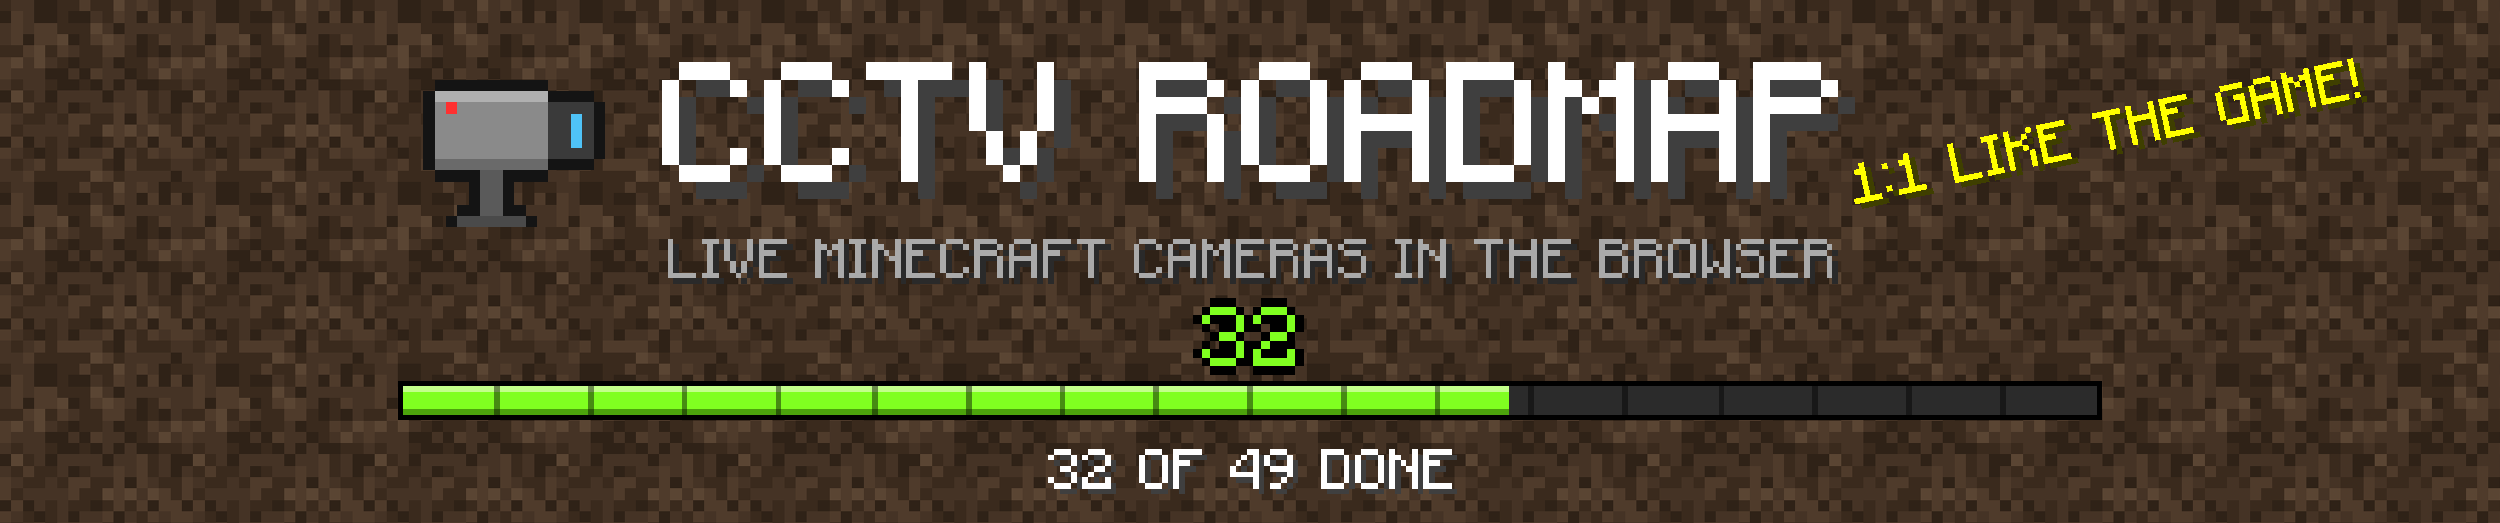
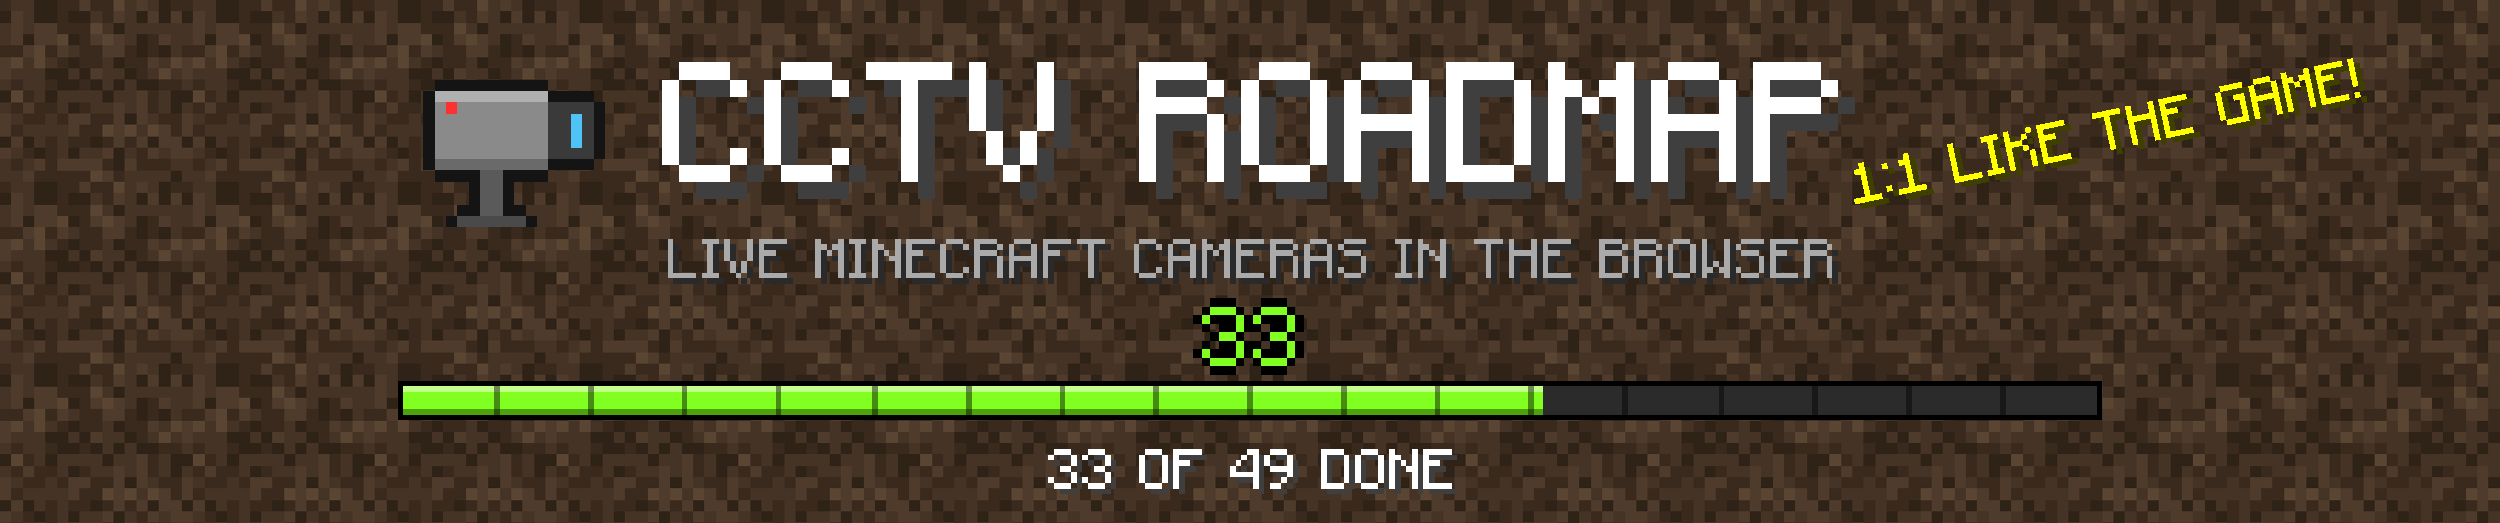
<svg xmlns="http://www.w3.org/2000/svg" width="880" height="184" viewBox="0 0 880 184" shape-rendering="crispEdges" role="img">
  <defs>
    <pattern id="dirt" width="64" height="64" patternUnits="userSpaceOnUse">
      <path fill="#3a2a1d" d="M0 0h4v4h-4zM20 0h8v4h-8zM32 0h8v4h-8zM60 0h4v4h-4zM20 4h4v4h-4zM36 4h4v4h-4zM20 8h12v4h-12zM28 12h4v4h-4zM52 12h4v4h-4zM0 16h8v4h-8zM16 16h4v4h-4zM28 16h8v4h-8zM44 16h4v4h-4zM52 16h4v4h-4zM20 20h4v4h-4zM28 20h8v4h-8zM44 20h8v4h-8zM48 24h4v4h-4zM4 28h4v4h-4zM16 28h4v4h-4zM28 28h4v4h-4zM56 28h8v4h-8zM8 32h4v4h-4zM52 32h4v4h-4zM4 36h4v4h-4zM12 36h8v4h-8zM28 36h4v4h-4zM52 36h4v4h-4zM8 40h8v4h-8zM20 40h4v4h-4zM32 40h8v4h-8zM56 40h8v4h-8zM4 44h4v4h-4zM28 44h8v4h-8zM60 44h4v4h-4zM16 48h4v4h-4zM24 48h8v4h-8zM36 48h4v4h-4zM44 48h4v4h-4zM8 52h4v4h-4zM16 52h4v4h-4zM48 52h4v4h-4zM4 56h4v4h-4zM16 56h4v4h-4zM36 56h4v4h-4zM48 56h12v4h-12zM12 60h20v4h-20zM40 60h4v4h-4z" />
      <path fill="#453325" d="M4 0h8v4h-8zM44 0h4v4h-4zM52 0h4v4h-4zM8 4h4v4h-4zM32 4h4v4h-4zM44 4h4v4h-4zM0 8h4v4h-4zM8 8h4v4h-4zM36 8h4v4h-4zM44 8h20v4h-20zM0 12h4v4h-4zM44 12h4v4h-4zM60 12h4v4h-4zM24 16h4v4h-4zM60 16h4v4h-4zM8 20h4v4h-4zM16 20h4v4h-4zM36 20h4v4h-4zM56 20h4v4h-4zM4 24h12v4h-12zM24 24h4v4h-4zM36 24h8v4h-8zM52 24h4v4h-4zM60 24h4v4h-4zM0 28h4v4h-4zM8 28h8v4h-8zM36 28h4v4h-4zM44 28h4v4h-4zM12 32h4v4h-4zM20 32h16v4h-16zM40 32h8v4h-8zM56 32h4v4h-4zM0 36h4v4h-4zM20 36h4v4h-4zM32 36h8v4h-8zM44 36h4v4h-4zM56 36h4v4h-4zM4 40h4v4h-4zM16 40h4v4h-4zM52 40h4v4h-4zM8 44h16v4h-16zM48 44h4v4h-4zM12 48h4v4h-4zM20 48h4v4h-4zM4 52h4v4h-4zM20 52h4v4h-4zM28 52h8v4h-8zM44 52h4v4h-4zM56 52h4v4h-4zM0 56h4v4h-4zM8 56h4v4h-4zM60 56h4v4h-4zM0 60h8v4h-8zM44 60h16v4h-16z" />
      <path fill="#2f2217" d="M12 0h8v4h-8zM56 0h4v4h-4zM0 4h4v4h-4zM12 4h8v4h-8zM24 4h8v4h-8zM48 4h4v4h-4zM56 4h4v4h-4zM40 8h4v4h-4zM8 12h4v4h-4zM24 12h4v4h-4zM48 12h4v4h-4zM48 16h4v4h-4zM56 16h4v4h-4zM24 20h4v4h-4zM40 20h4v4h-4zM16 24h8v4h-8zM28 24h4v4h-4zM44 24h4v4h-4zM20 28h8v4h-8zM32 28h4v4h-4zM40 28h4v4h-4zM48 28h8v4h-8zM0 32h4v4h-4zM16 32h4v4h-4zM36 32h4v4h-4zM60 32h4v4h-4zM24 36h4v4h-4zM60 36h4v4h-4zM44 40h4v4h-4zM0 48h4v4h-4zM8 48h4v4h-4zM32 48h4v4h-4zM52 48h4v4h-4zM12 52h4v4h-4zM24 52h4v4h-4zM40 52h4v4h-4zM40 56h4v4h-4zM60 60h4v4h-4z" />
      <path fill="#4f3b2b" d="M28 0h4v4h-4zM48 0h4v4h-4zM4 4h4v4h-4zM40 4h4v4h-4zM52 4h4v4h-4zM60 4h4v4h-4zM4 8h4v4h-4zM12 8h8v4h-8zM4 12h4v4h-4zM12 12h8v4h-8zM32 12h4v4h-4zM40 12h4v4h-4zM56 12h4v4h-4zM8 16h4v4h-4zM20 16h4v4h-4zM36 16h8v4h-8zM0 20h4v4h-4zM52 20h4v4h-4zM0 24h4v4h-4zM32 24h4v4h-4zM48 32h4v4h-4zM8 36h4v4h-4zM40 36h4v4h-4zM48 36h4v4h-4zM0 40h4v4h-4zM24 40h8v4h-8zM40 40h4v4h-4zM48 40h4v4h-4zM0 44h4v4h-4zM24 44h4v4h-4zM40 44h4v4h-4zM56 44h4v4h-4zM4 48h4v4h-4zM40 48h4v4h-4zM48 48h4v4h-4zM56 48h8v4h-8zM0 52h4v4h-4zM36 52h4v4h-4zM52 52h4v4h-4zM60 52h4v4h-4zM12 56h4v4h-4zM20 56h16v4h-16zM44 56h4v4h-4zM8 60h4v4h-4zM36 60h4v4h-4z" />
      <path fill="#5a4533" d="M40 0h4v4h-4zM32 8h4v4h-4zM20 12h4v4h-4zM36 12h4v4h-4zM12 16h4v4h-4zM4 20h4v4h-4zM12 20h4v4h-4zM60 20h4v4h-4zM56 24h4v4h-4zM4 32h4v4h-4zM36 44h4v4h-4zM44 44h4v4h-4zM52 44h4v4h-4zM32 60h4v4h-4z" />
    </pattern>
  </defs>
  <rect x="0" y="0" width="880" height="184" fill="url(#dirt)" />
  <path fill="#3f3f3f" d="M245 28h18v6h-18zM239 34h6v6h-6zM263 34h6v6h-6zM239 40h6v6h-6zM239 46h6v6h-6zM239 52h6v6h-6zM239 58h6v6h-6zM263 58h6v6h-6zM245 64h18v6h-18zM281 28h18v6h-18zM275 34h6v6h-6zM299 34h6v6h-6zM275 40h6v6h-6zM275 46h6v6h-6zM275 52h6v6h-6zM275 58h6v6h-6zM299 58h6v6h-6zM281 64h18v6h-18zM311 28h30v6h-30zM323 34h6v6h-6zM323 40h6v6h-6zM323 46h6v6h-6zM323 52h6v6h-6zM323 58h6v6h-6zM323 64h6v6h-6zM347 28h6v6h-6zM371 28h6v6h-6zM347 34h6v6h-6zM371 34h6v6h-6zM347 40h6v6h-6zM371 40h6v6h-6zM347 46h6v6h-6zM371 46h6v6h-6zM353 52h6v6h-6zM365 52h6v6h-6zM353 58h6v6h-6zM365 58h6v6h-6zM359 64h6v6h-6zM407 28h24v6h-24zM407 34h6v6h-6zM431 34h6v6h-6zM407 40h24v6h-24zM407 46h6v6h-6zM431 46h6v6h-6zM407 52h6v6h-6zM431 52h6v6h-6zM407 58h6v6h-6zM431 58h6v6h-6zM407 64h6v6h-6zM431 64h6v6h-6zM449 28h18v6h-18zM443 34h6v6h-6zM467 34h6v6h-6zM443 40h6v6h-6zM467 40h6v6h-6zM443 46h6v6h-6zM467 46h6v6h-6zM443 52h6v6h-6zM467 52h6v6h-6zM443 58h6v6h-6zM467 58h6v6h-6zM449 64h18v6h-18zM485 28h18v6h-18zM479 34h6v6h-6zM503 34h6v6h-6zM479 40h6v6h-6zM503 40h6v6h-6zM479 46h30v6h-30zM479 52h6v6h-6zM503 52h6v6h-6zM479 58h6v6h-6zM503 58h6v6h-6zM479 64h6v6h-6zM503 64h6v6h-6zM515 28h24v6h-24zM515 34h6v6h-6zM539 34h6v6h-6zM515 40h6v6h-6zM539 40h6v6h-6zM515 46h6v6h-6zM539 46h6v6h-6zM515 52h6v6h-6zM539 52h6v6h-6zM515 58h6v6h-6zM539 58h6v6h-6zM515 64h24v6h-24zM551 28h6v6h-6zM575 28h6v6h-6zM551 34h12v6h-12zM569 34h12v6h-12zM551 40h6v6h-6zM563 40h6v6h-6zM575 40h6v6h-6zM551 46h6v6h-6zM575 46h6v6h-6zM551 52h6v6h-6zM575 52h6v6h-6zM551 58h6v6h-6zM575 58h6v6h-6zM551 64h6v6h-6zM575 64h6v6h-6zM593 28h18v6h-18zM587 34h6v6h-6zM611 34h6v6h-6zM587 40h6v6h-6zM611 40h6v6h-6zM587 46h30v6h-30zM587 52h6v6h-6zM611 52h6v6h-6zM587 58h6v6h-6zM611 58h6v6h-6zM587 64h6v6h-6zM611 64h6v6h-6zM623 28h24v6h-24zM623 34h6v6h-6zM647 34h6v6h-6zM623 40h24v6h-24zM623 46h6v6h-6zM623 52h6v6h-6zM623 58h6v6h-6zM623 64h6v6h-6z" />
  <path fill="#ffffff" d="M239 22h18v6h-18zM233 28h6v6h-6zM257 28h6v6h-6zM233 34h6v6h-6zM233 40h6v6h-6zM233 46h6v6h-6zM233 52h6v6h-6zM257 52h6v6h-6zM239 58h18v6h-18zM275 22h18v6h-18zM269 28h6v6h-6zM293 28h6v6h-6zM269 34h6v6h-6zM269 40h6v6h-6zM269 46h6v6h-6zM269 52h6v6h-6zM293 52h6v6h-6zM275 58h18v6h-18zM305 22h30v6h-30zM317 28h6v6h-6zM317 34h6v6h-6zM317 40h6v6h-6zM317 46h6v6h-6zM317 52h6v6h-6zM317 58h6v6h-6zM341 22h6v6h-6zM365 22h6v6h-6zM341 28h6v6h-6zM365 28h6v6h-6zM341 34h6v6h-6zM365 34h6v6h-6zM341 40h6v6h-6zM365 40h6v6h-6zM347 46h6v6h-6zM359 46h6v6h-6zM347 52h6v6h-6zM359 52h6v6h-6zM353 58h6v6h-6zM401 22h24v6h-24zM401 28h6v6h-6zM425 28h6v6h-6zM401 34h24v6h-24zM401 40h6v6h-6zM425 40h6v6h-6zM401 46h6v6h-6zM425 46h6v6h-6zM401 52h6v6h-6zM425 52h6v6h-6zM401 58h6v6h-6zM425 58h6v6h-6zM443 22h18v6h-18zM437 28h6v6h-6zM461 28h6v6h-6zM437 34h6v6h-6zM461 34h6v6h-6zM437 40h6v6h-6zM461 40h6v6h-6zM437 46h6v6h-6zM461 46h6v6h-6zM437 52h6v6h-6zM461 52h6v6h-6zM443 58h18v6h-18zM479 22h18v6h-18zM473 28h6v6h-6zM497 28h6v6h-6zM473 34h6v6h-6zM497 34h6v6h-6zM473 40h30v6h-30zM473 46h6v6h-6zM497 46h6v6h-6zM473 52h6v6h-6zM497 52h6v6h-6zM473 58h6v6h-6zM497 58h6v6h-6zM509 22h24v6h-24zM509 28h6v6h-6zM533 28h6v6h-6zM509 34h6v6h-6zM533 34h6v6h-6zM509 40h6v6h-6zM533 40h6v6h-6zM509 46h6v6h-6zM533 46h6v6h-6zM509 52h6v6h-6zM533 52h6v6h-6zM509 58h24v6h-24zM545 22h6v6h-6zM569 22h6v6h-6zM545 28h12v6h-12zM563 28h12v6h-12zM545 34h6v6h-6zM557 34h6v6h-6zM569 34h6v6h-6zM545 40h6v6h-6zM569 40h6v6h-6zM545 46h6v6h-6zM569 46h6v6h-6zM545 52h6v6h-6zM569 52h6v6h-6zM545 58h6v6h-6zM569 58h6v6h-6zM587 22h18v6h-18zM581 28h6v6h-6zM605 28h6v6h-6zM581 34h6v6h-6zM605 34h6v6h-6zM581 40h30v6h-30zM581 46h6v6h-6zM605 46h6v6h-6zM581 52h6v6h-6zM605 52h6v6h-6zM581 58h6v6h-6zM605 58h6v6h-6zM617 22h24v6h-24zM617 28h6v6h-6zM641 28h6v6h-6zM617 34h24v6h-24zM617 40h6v6h-6zM617 46h6v6h-6zM617 52h6v6h-6zM617 58h6v6h-6z" />
  <path fill="#141414" d="M153 28h40v4h-40zM149 32h4v4h-4zM193 32h16v4h-16zM149 36h4v4h-4zM209 36h4v4h-4zM149 40h4v4h-4zM209 40h4v4h-4zM149 44h4v4h-4zM209 44h4v4h-4zM149 48h4v4h-4zM209 48h4v4h-4zM149 52h4v4h-4zM209 52h4v4h-4zM149 56h4v4h-4zM193 56h16v4h-16zM153 60h16v4h-16zM177 60h16v4h-16zM165 64h4v4h-4zM177 64h4v4h-4zM165 68h4v4h-4zM177 68h4v4h-4zM161 72h8v4h-8zM177 72h8v4h-8zM157 76h4v4h-4zM185 76h4v4h-4z" />
  <path fill="#b0b0b0" d="M153 32h40v4h-40z" />
  <path fill="#8a8a8a" d="M153 36h4v4h-4zM161 36h32v4h-32zM153 40h40v4h-40zM153 44h40v4h-40zM153 48h40v4h-40zM153 52h40v4h-40z" />
  <path fill="#ff3030" d="M157 36h4v4h-4z" />
  <path fill="#3a3a3a" d="M193 36h16v4h-16zM193 40h8v4h-8zM205 40h4v4h-4zM193 44h8v4h-8zM205 44h4v4h-4zM193 48h8v4h-8zM205 48h4v4h-4zM193 52h16v4h-16z" />
  <path fill="#4fc3f7" d="M201 40h4v4h-4zM201 44h4v4h-4zM201 48h4v4h-4z" />
  <path fill="#6a6a6a" d="M153 56h40v4h-40z" />
  <path fill="#5a5a5a" d="M169 60h8v4h-8zM169 64h8v4h-8zM169 68h8v4h-8zM169 72h8v4h-8z" />
  <path fill="#4a4a4a" d="M161 76h24v4h-24z" />
  <g transform="translate(653 72) rotate(-12)">
    <path fill="#3f3f00" d="M6 -12h2v2h-2zM4 -10h4v2h-4zM6 -8h2v2h-2zM6 -6h2v2h-2zM6 -4h2v2h-2zM6 -2h2v2h-2zM2 0h10v2h-10zM14 -10h2v2h-2zM14 -2h2v2h-2zM22 -12h2v2h-2zM20 -10h4v2h-4zM22 -8h2v2h-2zM22 -6h2v2h-2zM22 -4h2v2h-2zM22 -2h2v2h-2zM18 0h10v2h-10zM38 -12h2v2h-2zM38 -10h2v2h-2zM38 -8h2v2h-2zM38 -6h2v2h-2zM38 -4h2v2h-2zM38 -2h2v2h-2zM38 0h10v2h-10zM50 -12h6v2h-6zM52 -10h2v2h-2zM52 -8h2v2h-2zM52 -6h2v2h-2zM52 -4h2v2h-2zM52 -2h2v2h-2zM50 0h6v2h-6zM58 -12h2v2h-2zM66 -12h2v2h-2zM58 -10h2v2h-2zM64 -10h2v2h-2zM58 -8h6v2h-6zM58 -6h2v2h-2zM64 -6h2v2h-2zM58 -4h2v2h-2zM66 -4h2v2h-2zM58 -2h2v2h-2zM66 -2h2v2h-2zM58 0h2v2h-2zM66 0h2v2h-2zM70 -12h10v2h-10zM70 -10h2v2h-2zM70 -8h6v2h-6zM70 -6h2v2h-2zM70 -4h2v2h-2zM70 -2h2v2h-2zM70 0h10v2h-10zM90 -12h10v2h-10zM94 -10h2v2h-2zM94 -8h2v2h-2zM94 -6h2v2h-2zM94 -4h2v2h-2zM94 -2h2v2h-2zM94 0h2v2h-2zM102 -12h2v2h-2zM110 -12h2v2h-2zM102 -10h2v2h-2zM110 -10h2v2h-2zM102 -8h10v2h-10zM102 -6h2v2h-2zM110 -6h2v2h-2zM102 -4h2v2h-2zM110 -4h2v2h-2zM102 -2h2v2h-2zM110 -2h2v2h-2zM102 0h2v2h-2zM110 0h2v2h-2zM114 -12h10v2h-10zM114 -10h2v2h-2zM114 -8h6v2h-6zM114 -6h2v2h-2zM114 -4h2v2h-2zM114 -2h2v2h-2zM114 0h10v2h-10zM136 -12h8v2h-8zM134 -10h2v2h-2zM134 -8h2v2h-2zM140 -8h4v2h-4zM134 -6h2v2h-2zM142 -6h2v2h-2zM134 -4h2v2h-2zM142 -4h2v2h-2zM134 -2h2v2h-2zM142 -2h2v2h-2zM136 0h8v2h-8zM148 -12h6v2h-6zM146 -10h2v2h-2zM154 -10h2v2h-2zM146 -8h2v2h-2zM154 -8h2v2h-2zM146 -6h10v2h-10zM146 -4h2v2h-2zM154 -4h2v2h-2zM146 -2h2v2h-2zM154 -2h2v2h-2zM146 0h2v2h-2zM154 0h2v2h-2zM158 -12h2v2h-2zM166 -12h2v2h-2zM158 -10h4v2h-4zM164 -10h4v2h-4zM158 -8h2v2h-2zM162 -8h2v2h-2zM166 -8h2v2h-2zM158 -6h2v2h-2zM166 -6h2v2h-2zM158 -4h2v2h-2zM166 -4h2v2h-2zM158 -2h2v2h-2zM166 -2h2v2h-2zM158 0h2v2h-2zM166 0h2v2h-2zM170 -12h10v2h-10zM170 -10h2v2h-2zM170 -8h6v2h-6zM170 -6h2v2h-2zM170 -4h2v2h-2zM170 -2h2v2h-2zM170 0h10v2h-10zM182 -12h2v2h-2zM182 -10h2v2h-2zM182 -8h2v2h-2zM182 -6h2v2h-2zM182 -4h2v2h-2zM182 0h2v2h-2z" />
    <path fill="#ffff00" d="M4 -14h2v2h-2zM2 -12h4v2h-4zM4 -10h2v2h-2zM4 -8h2v2h-2zM4 -6h2v2h-2zM4 -4h2v2h-2zM0 -2h10v2h-10zM12 -12h2v2h-2zM12 -4h2v2h-2zM20 -14h2v2h-2zM18 -12h4v2h-4zM20 -10h2v2h-2zM20 -8h2v2h-2zM20 -6h2v2h-2zM20 -4h2v2h-2zM16 -2h10v2h-10zM36 -14h2v2h-2zM36 -12h2v2h-2zM36 -10h2v2h-2zM36 -8h2v2h-2zM36 -6h2v2h-2zM36 -4h2v2h-2zM36 -2h10v2h-10zM48 -14h6v2h-6zM50 -12h2v2h-2zM50 -10h2v2h-2zM50 -8h2v2h-2zM50 -6h2v2h-2zM50 -4h2v2h-2zM48 -2h6v2h-6zM56 -14h2v2h-2zM64 -14h2v2h-2zM56 -12h2v2h-2zM62 -12h2v2h-2zM56 -10h6v2h-6zM56 -8h2v2h-2zM62 -8h2v2h-2zM56 -6h2v2h-2zM64 -6h2v2h-2zM56 -4h2v2h-2zM64 -4h2v2h-2zM56 -2h2v2h-2zM64 -2h2v2h-2zM68 -14h10v2h-10zM68 -12h2v2h-2zM68 -10h6v2h-6zM68 -8h2v2h-2zM68 -6h2v2h-2zM68 -4h2v2h-2zM68 -2h10v2h-10zM88 -14h10v2h-10zM92 -12h2v2h-2zM92 -10h2v2h-2zM92 -8h2v2h-2zM92 -6h2v2h-2zM92 -4h2v2h-2zM92 -2h2v2h-2zM100 -14h2v2h-2zM108 -14h2v2h-2zM100 -12h2v2h-2zM108 -12h2v2h-2zM100 -10h10v2h-10zM100 -8h2v2h-2zM108 -8h2v2h-2zM100 -6h2v2h-2zM108 -6h2v2h-2zM100 -4h2v2h-2zM108 -4h2v2h-2zM100 -2h2v2h-2zM108 -2h2v2h-2zM112 -14h10v2h-10zM112 -12h2v2h-2zM112 -10h6v2h-6zM112 -8h2v2h-2zM112 -6h2v2h-2zM112 -4h2v2h-2zM112 -2h10v2h-10zM134 -14h8v2h-8zM132 -12h2v2h-2zM132 -10h2v2h-2zM138 -10h4v2h-4zM132 -8h2v2h-2zM140 -8h2v2h-2zM132 -6h2v2h-2zM140 -6h2v2h-2zM132 -4h2v2h-2zM140 -4h2v2h-2zM134 -2h8v2h-8zM146 -14h6v2h-6zM144 -12h2v2h-2zM152 -12h2v2h-2zM144 -10h2v2h-2zM152 -10h2v2h-2zM144 -8h10v2h-10zM144 -6h2v2h-2zM152 -6h2v2h-2zM144 -4h2v2h-2zM152 -4h2v2h-2zM144 -2h2v2h-2zM152 -2h2v2h-2zM156 -14h2v2h-2zM164 -14h2v2h-2zM156 -12h4v2h-4zM162 -12h4v2h-4zM156 -10h2v2h-2zM160 -10h2v2h-2zM164 -10h2v2h-2zM156 -8h2v2h-2zM164 -8h2v2h-2zM156 -6h2v2h-2zM164 -6h2v2h-2zM156 -4h2v2h-2zM164 -4h2v2h-2zM156 -2h2v2h-2zM164 -2h2v2h-2zM168 -14h10v2h-10zM168 -12h2v2h-2zM168 -10h6v2h-6zM168 -8h2v2h-2zM168 -6h2v2h-2zM168 -4h2v2h-2zM168 -2h10v2h-10zM180 -14h2v2h-2zM180 -12h2v2h-2zM180 -10h2v2h-2zM180 -8h2v2h-2zM180 -6h2v2h-2zM180 -2h2v2h-2z" />
  </g>
  <path fill="#2a2a2a" d="M237 86h2v2h-2zM237 88h2v2h-2zM237 90h2v2h-2zM237 92h2v2h-2zM237 94h2v2h-2zM237 96h2v2h-2zM237 98h10v2h-10zM249 86h6v2h-6zM251 88h2v2h-2zM251 90h2v2h-2zM251 92h2v2h-2zM251 94h2v2h-2zM251 96h2v2h-2zM249 98h6v2h-6zM257 86h2v2h-2zM265 86h2v2h-2zM257 88h2v2h-2zM265 88h2v2h-2zM257 90h2v2h-2zM265 90h2v2h-2zM257 92h2v2h-2zM265 92h2v2h-2zM259 94h2v2h-2zM263 94h2v2h-2zM259 96h2v2h-2zM263 96h2v2h-2zM261 98h2v2h-2zM269 86h10v2h-10zM269 88h2v2h-2zM269 90h6v2h-6zM269 92h2v2h-2zM269 94h2v2h-2zM269 96h2v2h-2zM269 98h10v2h-10zM289 86h2v2h-2zM297 86h2v2h-2zM289 88h4v2h-4zM295 88h4v2h-4zM289 90h2v2h-2zM293 90h2v2h-2zM297 90h2v2h-2zM289 92h2v2h-2zM297 92h2v2h-2zM289 94h2v2h-2zM297 94h2v2h-2zM289 96h2v2h-2zM297 96h2v2h-2zM289 98h2v2h-2zM297 98h2v2h-2zM301 86h6v2h-6zM303 88h2v2h-2zM303 90h2v2h-2zM303 92h2v2h-2zM303 94h2v2h-2zM303 96h2v2h-2zM301 98h6v2h-6zM309 86h2v2h-2zM317 86h2v2h-2zM309 88h4v2h-4zM317 88h2v2h-2zM309 90h2v2h-2zM313 90h2v2h-2zM317 90h2v2h-2zM309 92h2v2h-2zM315 92h4v2h-4zM309 94h2v2h-2zM317 94h2v2h-2zM309 96h2v2h-2zM317 96h2v2h-2zM309 98h2v2h-2zM317 98h2v2h-2zM321 86h10v2h-10zM321 88h2v2h-2zM321 90h6v2h-6zM321 92h2v2h-2zM321 94h2v2h-2zM321 96h2v2h-2zM321 98h10v2h-10zM335 86h6v2h-6zM333 88h2v2h-2zM341 88h2v2h-2zM333 90h2v2h-2zM333 92h2v2h-2zM333 94h2v2h-2zM333 96h2v2h-2zM341 96h2v2h-2zM335 98h6v2h-6zM345 86h8v2h-8zM345 88h2v2h-2zM353 88h2v2h-2zM345 90h8v2h-8zM345 92h2v2h-2zM353 92h2v2h-2zM345 94h2v2h-2zM353 94h2v2h-2zM345 96h2v2h-2zM353 96h2v2h-2zM345 98h2v2h-2zM353 98h2v2h-2zM359 86h6v2h-6zM357 88h2v2h-2zM365 88h2v2h-2zM357 90h2v2h-2zM365 90h2v2h-2zM357 92h10v2h-10zM357 94h2v2h-2zM365 94h2v2h-2zM357 96h2v2h-2zM365 96h2v2h-2zM357 98h2v2h-2zM365 98h2v2h-2zM369 86h10v2h-10zM369 88h2v2h-2zM369 90h6v2h-6zM369 92h2v2h-2zM369 94h2v2h-2zM369 96h2v2h-2zM369 98h2v2h-2zM381 86h10v2h-10zM385 88h2v2h-2zM385 90h2v2h-2zM385 92h2v2h-2zM385 94h2v2h-2zM385 96h2v2h-2zM385 98h2v2h-2zM403 86h6v2h-6zM401 88h2v2h-2zM409 88h2v2h-2zM401 90h2v2h-2zM401 92h2v2h-2zM401 94h2v2h-2zM401 96h2v2h-2zM409 96h2v2h-2zM403 98h6v2h-6zM415 86h6v2h-6zM413 88h2v2h-2zM421 88h2v2h-2zM413 90h2v2h-2zM421 90h2v2h-2zM413 92h10v2h-10zM413 94h2v2h-2zM421 94h2v2h-2zM413 96h2v2h-2zM421 96h2v2h-2zM413 98h2v2h-2zM421 98h2v2h-2zM425 86h2v2h-2zM433 86h2v2h-2zM425 88h4v2h-4zM431 88h4v2h-4zM425 90h2v2h-2zM429 90h2v2h-2zM433 90h2v2h-2zM425 92h2v2h-2zM433 92h2v2h-2zM425 94h2v2h-2zM433 94h2v2h-2zM425 96h2v2h-2zM433 96h2v2h-2zM425 98h2v2h-2zM433 98h2v2h-2zM437 86h10v2h-10zM437 88h2v2h-2zM437 90h6v2h-6zM437 92h2v2h-2zM437 94h2v2h-2zM437 96h2v2h-2zM437 98h10v2h-10zM449 86h8v2h-8zM449 88h2v2h-2zM457 88h2v2h-2zM449 90h8v2h-8zM449 92h2v2h-2zM457 92h2v2h-2zM449 94h2v2h-2zM457 94h2v2h-2zM449 96h2v2h-2zM457 96h2v2h-2zM449 98h2v2h-2zM457 98h2v2h-2zM463 86h6v2h-6zM461 88h2v2h-2zM469 88h2v2h-2zM461 90h2v2h-2zM469 90h2v2h-2zM461 92h10v2h-10zM461 94h2v2h-2zM469 94h2v2h-2zM461 96h2v2h-2zM469 96h2v2h-2zM461 98h2v2h-2zM469 98h2v2h-2zM475 86h8v2h-8zM473 88h2v2h-2zM475 90h6v2h-6zM481 92h2v2h-2zM481 94h2v2h-2zM473 96h2v2h-2zM481 96h2v2h-2zM475 98h6v2h-6zM493 86h6v2h-6zM495 88h2v2h-2zM495 90h2v2h-2zM495 92h2v2h-2zM495 94h2v2h-2zM495 96h2v2h-2zM493 98h6v2h-6zM501 86h2v2h-2zM509 86h2v2h-2zM501 88h4v2h-4zM509 88h2v2h-2zM501 90h2v2h-2zM505 90h2v2h-2zM509 90h2v2h-2zM501 92h2v2h-2zM507 92h4v2h-4zM501 94h2v2h-2zM509 94h2v2h-2zM501 96h2v2h-2zM509 96h2v2h-2zM501 98h2v2h-2zM509 98h2v2h-2zM521 86h10v2h-10zM525 88h2v2h-2zM525 90h2v2h-2zM525 92h2v2h-2zM525 94h2v2h-2zM525 96h2v2h-2zM525 98h2v2h-2zM533 86h2v2h-2zM541 86h2v2h-2zM533 88h2v2h-2zM541 88h2v2h-2zM533 90h10v2h-10zM533 92h2v2h-2zM541 92h2v2h-2zM533 94h2v2h-2zM541 94h2v2h-2zM533 96h2v2h-2zM541 96h2v2h-2zM533 98h2v2h-2zM541 98h2v2h-2zM545 86h10v2h-10zM545 88h2v2h-2zM545 90h6v2h-6zM545 92h2v2h-2zM545 94h2v2h-2zM545 96h2v2h-2zM545 98h10v2h-10zM565 86h8v2h-8zM565 88h2v2h-2zM573 88h2v2h-2zM565 90h8v2h-8zM565 92h2v2h-2zM573 92h2v2h-2zM565 94h2v2h-2zM573 94h2v2h-2zM565 96h2v2h-2zM573 96h2v2h-2zM565 98h8v2h-8zM577 86h8v2h-8zM577 88h2v2h-2zM585 88h2v2h-2zM577 90h8v2h-8zM577 92h2v2h-2zM585 92h2v2h-2zM577 94h2v2h-2zM585 94h2v2h-2zM577 96h2v2h-2zM585 96h2v2h-2zM577 98h2v2h-2zM585 98h2v2h-2zM591 86h6v2h-6zM589 88h2v2h-2zM597 88h2v2h-2zM589 90h2v2h-2zM597 90h2v2h-2zM589 92h2v2h-2zM597 92h2v2h-2zM589 94h2v2h-2zM597 94h2v2h-2zM589 96h2v2h-2zM597 96h2v2h-2zM591 98h6v2h-6zM601 86h2v2h-2zM609 86h2v2h-2zM601 88h2v2h-2zM609 88h2v2h-2zM601 90h2v2h-2zM609 90h2v2h-2zM601 92h2v2h-2zM609 92h2v2h-2zM601 94h2v2h-2zM605 94h2v2h-2zM609 94h2v2h-2zM601 96h4v2h-4zM607 96h4v2h-4zM601 98h2v2h-2zM609 98h2v2h-2zM615 86h8v2h-8zM613 88h2v2h-2zM615 90h6v2h-6zM621 92h2v2h-2zM621 94h2v2h-2zM613 96h2v2h-2zM621 96h2v2h-2zM615 98h6v2h-6zM625 86h10v2h-10zM625 88h2v2h-2zM625 90h6v2h-6zM625 92h2v2h-2zM625 94h2v2h-2zM625 96h2v2h-2zM625 98h10v2h-10zM637 86h8v2h-8zM637 88h2v2h-2zM645 88h2v2h-2zM637 90h8v2h-8zM637 92h2v2h-2zM645 92h2v2h-2zM637 94h2v2h-2zM645 94h2v2h-2zM637 96h2v2h-2zM645 96h2v2h-2zM637 98h2v2h-2zM645 98h2v2h-2z" />
  <path fill="#aaaaaa" d="M235 84h2v2h-2zM235 86h2v2h-2zM235 88h2v2h-2zM235 90h2v2h-2zM235 92h2v2h-2zM235 94h2v2h-2zM235 96h10v2h-10zM247 84h6v2h-6zM249 86h2v2h-2zM249 88h2v2h-2zM249 90h2v2h-2zM249 92h2v2h-2zM249 94h2v2h-2zM247 96h6v2h-6zM255 84h2v2h-2zM263 84h2v2h-2zM255 86h2v2h-2zM263 86h2v2h-2zM255 88h2v2h-2zM263 88h2v2h-2zM255 90h2v2h-2zM263 90h2v2h-2zM257 92h2v2h-2zM261 92h2v2h-2zM257 94h2v2h-2zM261 94h2v2h-2zM259 96h2v2h-2zM267 84h10v2h-10zM267 86h2v2h-2zM267 88h6v2h-6zM267 90h2v2h-2zM267 92h2v2h-2zM267 94h2v2h-2zM267 96h10v2h-10zM287 84h2v2h-2zM295 84h2v2h-2zM287 86h4v2h-4zM293 86h4v2h-4zM287 88h2v2h-2zM291 88h2v2h-2zM295 88h2v2h-2zM287 90h2v2h-2zM295 90h2v2h-2zM287 92h2v2h-2zM295 92h2v2h-2zM287 94h2v2h-2zM295 94h2v2h-2zM287 96h2v2h-2zM295 96h2v2h-2zM299 84h6v2h-6zM301 86h2v2h-2zM301 88h2v2h-2zM301 90h2v2h-2zM301 92h2v2h-2zM301 94h2v2h-2zM299 96h6v2h-6zM307 84h2v2h-2zM315 84h2v2h-2zM307 86h4v2h-4zM315 86h2v2h-2zM307 88h2v2h-2zM311 88h2v2h-2zM315 88h2v2h-2zM307 90h2v2h-2zM313 90h4v2h-4zM307 92h2v2h-2zM315 92h2v2h-2zM307 94h2v2h-2zM315 94h2v2h-2zM307 96h2v2h-2zM315 96h2v2h-2zM319 84h10v2h-10zM319 86h2v2h-2zM319 88h6v2h-6zM319 90h2v2h-2zM319 92h2v2h-2zM319 94h2v2h-2zM319 96h10v2h-10zM333 84h6v2h-6zM331 86h2v2h-2zM339 86h2v2h-2zM331 88h2v2h-2zM331 90h2v2h-2zM331 92h2v2h-2zM331 94h2v2h-2zM339 94h2v2h-2zM333 96h6v2h-6zM343 84h8v2h-8zM343 86h2v2h-2zM351 86h2v2h-2zM343 88h8v2h-8zM343 90h2v2h-2zM351 90h2v2h-2zM343 92h2v2h-2zM351 92h2v2h-2zM343 94h2v2h-2zM351 94h2v2h-2zM343 96h2v2h-2zM351 96h2v2h-2zM357 84h6v2h-6zM355 86h2v2h-2zM363 86h2v2h-2zM355 88h2v2h-2zM363 88h2v2h-2zM355 90h10v2h-10zM355 92h2v2h-2zM363 92h2v2h-2zM355 94h2v2h-2zM363 94h2v2h-2zM355 96h2v2h-2zM363 96h2v2h-2zM367 84h10v2h-10zM367 86h2v2h-2zM367 88h6v2h-6zM367 90h2v2h-2zM367 92h2v2h-2zM367 94h2v2h-2zM367 96h2v2h-2zM379 84h10v2h-10zM383 86h2v2h-2zM383 88h2v2h-2zM383 90h2v2h-2zM383 92h2v2h-2zM383 94h2v2h-2zM383 96h2v2h-2zM401 84h6v2h-6zM399 86h2v2h-2zM407 86h2v2h-2zM399 88h2v2h-2zM399 90h2v2h-2zM399 92h2v2h-2zM399 94h2v2h-2zM407 94h2v2h-2zM401 96h6v2h-6zM413 84h6v2h-6zM411 86h2v2h-2zM419 86h2v2h-2zM411 88h2v2h-2zM419 88h2v2h-2zM411 90h10v2h-10zM411 92h2v2h-2zM419 92h2v2h-2zM411 94h2v2h-2zM419 94h2v2h-2zM411 96h2v2h-2zM419 96h2v2h-2zM423 84h2v2h-2zM431 84h2v2h-2zM423 86h4v2h-4zM429 86h4v2h-4zM423 88h2v2h-2zM427 88h2v2h-2zM431 88h2v2h-2zM423 90h2v2h-2zM431 90h2v2h-2zM423 92h2v2h-2zM431 92h2v2h-2zM423 94h2v2h-2zM431 94h2v2h-2zM423 96h2v2h-2zM431 96h2v2h-2zM435 84h10v2h-10zM435 86h2v2h-2zM435 88h6v2h-6zM435 90h2v2h-2zM435 92h2v2h-2zM435 94h2v2h-2zM435 96h10v2h-10zM447 84h8v2h-8zM447 86h2v2h-2zM455 86h2v2h-2zM447 88h8v2h-8zM447 90h2v2h-2zM455 90h2v2h-2zM447 92h2v2h-2zM455 92h2v2h-2zM447 94h2v2h-2zM455 94h2v2h-2zM447 96h2v2h-2zM455 96h2v2h-2zM461 84h6v2h-6zM459 86h2v2h-2zM467 86h2v2h-2zM459 88h2v2h-2zM467 88h2v2h-2zM459 90h10v2h-10zM459 92h2v2h-2zM467 92h2v2h-2zM459 94h2v2h-2zM467 94h2v2h-2zM459 96h2v2h-2zM467 96h2v2h-2zM473 84h8v2h-8zM471 86h2v2h-2zM473 88h6v2h-6zM479 90h2v2h-2zM479 92h2v2h-2zM471 94h2v2h-2zM479 94h2v2h-2zM473 96h6v2h-6zM491 84h6v2h-6zM493 86h2v2h-2zM493 88h2v2h-2zM493 90h2v2h-2zM493 92h2v2h-2zM493 94h2v2h-2zM491 96h6v2h-6zM499 84h2v2h-2zM507 84h2v2h-2zM499 86h4v2h-4zM507 86h2v2h-2zM499 88h2v2h-2zM503 88h2v2h-2zM507 88h2v2h-2zM499 90h2v2h-2zM505 90h4v2h-4zM499 92h2v2h-2zM507 92h2v2h-2zM499 94h2v2h-2zM507 94h2v2h-2zM499 96h2v2h-2zM507 96h2v2h-2zM519 84h10v2h-10zM523 86h2v2h-2zM523 88h2v2h-2zM523 90h2v2h-2zM523 92h2v2h-2zM523 94h2v2h-2zM523 96h2v2h-2zM531 84h2v2h-2zM539 84h2v2h-2zM531 86h2v2h-2zM539 86h2v2h-2zM531 88h10v2h-10zM531 90h2v2h-2zM539 90h2v2h-2zM531 92h2v2h-2zM539 92h2v2h-2zM531 94h2v2h-2zM539 94h2v2h-2zM531 96h2v2h-2zM539 96h2v2h-2zM543 84h10v2h-10zM543 86h2v2h-2zM543 88h6v2h-6zM543 90h2v2h-2zM543 92h2v2h-2zM543 94h2v2h-2zM543 96h10v2h-10zM563 84h8v2h-8zM563 86h2v2h-2zM571 86h2v2h-2zM563 88h8v2h-8zM563 90h2v2h-2zM571 90h2v2h-2zM563 92h2v2h-2zM571 92h2v2h-2zM563 94h2v2h-2zM571 94h2v2h-2zM563 96h8v2h-8zM575 84h8v2h-8zM575 86h2v2h-2zM583 86h2v2h-2zM575 88h8v2h-8zM575 90h2v2h-2zM583 90h2v2h-2zM575 92h2v2h-2zM583 92h2v2h-2zM575 94h2v2h-2zM583 94h2v2h-2zM575 96h2v2h-2zM583 96h2v2h-2zM589 84h6v2h-6zM587 86h2v2h-2zM595 86h2v2h-2zM587 88h2v2h-2zM595 88h2v2h-2zM587 90h2v2h-2zM595 90h2v2h-2zM587 92h2v2h-2zM595 92h2v2h-2zM587 94h2v2h-2zM595 94h2v2h-2zM589 96h6v2h-6zM599 84h2v2h-2zM607 84h2v2h-2zM599 86h2v2h-2zM607 86h2v2h-2zM599 88h2v2h-2zM607 88h2v2h-2zM599 90h2v2h-2zM607 90h2v2h-2zM599 92h2v2h-2zM603 92h2v2h-2zM607 92h2v2h-2zM599 94h4v2h-4zM605 94h4v2h-4zM599 96h2v2h-2zM607 96h2v2h-2zM613 84h8v2h-8zM611 86h2v2h-2zM613 88h6v2h-6zM619 90h2v2h-2zM619 92h2v2h-2zM611 94h2v2h-2zM619 94h2v2h-2zM613 96h6v2h-6zM623 84h10v2h-10zM623 86h2v2h-2zM623 88h6v2h-6zM623 90h2v2h-2zM623 92h2v2h-2zM623 94h2v2h-2zM623 96h10v2h-10zM635 84h8v2h-8zM635 86h2v2h-2zM643 86h2v2h-2zM635 88h8v2h-8zM635 90h2v2h-2zM643 90h2v2h-2zM635 92h2v2h-2zM643 92h2v2h-2zM635 94h2v2h-2zM643 94h2v2h-2zM635 96h2v2h-2zM643 96h2v2h-2z" />
-   <path fill="#000000" d="M423 108h9v3h-9zM420 111h3v3h-3zM432 111h3v3h-3zM432 114h3v3h-3zM426 117h6v3h-6zM432 120h3v3h-3zM420 123h3v3h-3zM432 123h3v3h-3zM423 126h9v3h-9zM441 108h9v3h-9zM438 111h3v3h-3zM450 111h3v3h-3zM450 114h3v3h-3zM444 117h6v3h-6zM441 120h3v3h-3zM438 123h3v3h-3zM450 123h3v3h-3zM438 126h15v3h-15z" />
-   <path fill="#000000" d="M429 108h9v3h-9zM426 111h3v3h-3zM438 111h3v3h-3zM438 114h3v3h-3zM432 117h6v3h-6zM438 120h3v3h-3zM426 123h3v3h-3zM438 123h3v3h-3zM429 126h9v3h-9zM447 108h9v3h-9zM444 111h3v3h-3zM456 111h3v3h-3zM456 114h3v3h-3zM450 117h6v3h-6zM447 120h3v3h-3zM444 123h3v3h-3zM456 123h3v3h-3zM444 126h15v3h-15z" />
-   <path fill="#000000" d="M426 105h9v3h-9zM423 108h3v3h-3zM435 108h3v3h-3zM435 111h3v3h-3zM429 114h6v3h-6zM435 117h3v3h-3zM423 120h3v3h-3zM435 120h3v3h-3zM426 123h9v3h-9zM444 105h9v3h-9zM441 108h3v3h-3zM453 108h3v3h-3zM453 111h3v3h-3zM447 114h6v3h-6zM444 117h3v3h-3zM441 120h3v3h-3zM453 120h3v3h-3zM441 123h15v3h-15z" />
-   <path fill="#000000" d="M426 111h9v3h-9zM423 114h3v3h-3zM435 114h3v3h-3zM435 117h3v3h-3zM429 120h6v3h-6zM435 123h3v3h-3zM423 126h3v3h-3zM435 126h3v3h-3zM426 129h9v3h-9zM444 111h9v3h-9zM441 114h3v3h-3zM453 114h3v3h-3zM453 117h3v3h-3zM447 120h6v3h-6zM444 123h3v3h-3zM441 126h3v3h-3zM453 126h3v3h-3zM441 129h15v3h-15z" />
-   <path fill="#80ff20" d="M426 108h9v3h-9zM423 111h3v3h-3zM435 111h3v3h-3zM435 114h3v3h-3zM429 117h6v3h-6zM435 120h3v3h-3zM423 123h3v3h-3zM435 123h3v3h-3zM426 126h9v3h-9zM444 108h9v3h-9zM441 111h3v3h-3zM453 111h3v3h-3zM453 114h3v3h-3zM447 117h6v3h-6zM444 120h3v3h-3zM441 123h3v3h-3zM453 123h3v3h-3zM441 126h15v3h-15z" />
+   <path fill="#000000" d="M423 108h9v3h-9zM420 111h3v3h-3zM432 111h3v3h-3zM432 114h3v3h-3zM426 117h6v3h-6zM432 120h3v3h-3zM420 123h3v3h-3zM432 123h3v3h-3zM423 126h9v3h-9zM441 108h9v3h-9zM438 111h3v3h-3zM450 111h3v3h-3zM450 114h3v3h-3zM444 117h6v3h-6zM450 120h3v3h-3zM438 123h3v3h-3zM450 123h3v3h-3zM441 126h9v3h-9z" />
+   <path fill="#000000" d="M429 108h9v3h-9zM426 111h3v3h-3zM438 111h3v3h-3zM438 114h3v3h-3zM432 117h6v3h-6zM438 120h3v3h-3zM426 123h3v3h-3zM438 123h3v3h-3zM429 126h9v3h-9zM447 108h9v3h-9zM444 111h3v3h-3zM456 111h3v3h-3zM456 114h3v3h-3zM450 117h6v3h-6zM456 120h3v3h-3zM444 123h3v3h-3zM456 123h3v3h-3zM447 126h9v3h-9z" />
+   <path fill="#000000" d="M426 105h9v3h-9zM423 108h3v3h-3zM435 108h3v3h-3zM435 111h3v3h-3zM429 114h6v3h-6zM435 117h3v3h-3zM423 120h3v3h-3zM435 120h3v3h-3zM426 123h9v3h-9zM444 105h9v3h-9zM441 108h3v3h-3zM453 108h3v3h-3zM453 111h3v3h-3zM447 114h6v3h-6zM453 117h3v3h-3zM441 120h3v3h-3zM453 120h3v3h-3zM444 123h9v3h-9z" />
+   <path fill="#000000" d="M426 111h9v3h-9zM423 114h3v3h-3zM435 114h3v3h-3zM435 117h3v3h-3zM429 120h6v3h-6zM435 123h3v3h-3zM423 126h3v3h-3zM435 126h3v3h-3zM426 129h9v3h-9zM444 111h9v3h-9zM441 114h3v3h-3zM453 114h3v3h-3zM453 117h3v3h-3zM447 120h6v3h-6zM453 123h3v3h-3zM441 126h3v3h-3zM453 126h3v3h-3zM444 129h9v3h-9z" />
+   <path fill="#80ff20" d="M426 108h9v3h-9zM423 111h3v3h-3zM435 111h3v3h-3zM435 114h3v3h-3zM429 117h6v3h-6zM435 120h3v3h-3zM423 123h3v3h-3zM435 123h3v3h-3zM426 126h9v3h-9zM444 108h9v3h-9zM441 111h3v3h-3zM453 111h3v3h-3zM453 114h3v3h-3zM447 117h6v3h-6zM453 120h3v3h-3zM441 123h3v3h-3zM453 123h3v3h-3zM444 126h9v3h-9z" />
  <rect x="140" y="134" width="600" height="14" fill="#000000" />
  <rect x="142" y="136" width="596" height="10" fill="#2b2b2b" />
-   <rect x="142" y="136" width="389" height="10" fill="#80ff20" />
-   <rect x="142" y="136" width="389" height="2" fill="#c3ff8a" />
-   <rect x="142" y="144" width="389" height="2" fill="#4ca30c" />
+   <rect x="142" y="136" width="401" height="10" fill="#80ff20" />
+   <rect x="142" y="136" width="401" height="2" fill="#c3ff8a" />
+   <rect x="142" y="144" width="401" height="2" fill="#4ca30c" />
  <rect x="174" y="136" width="2" height="10" fill="#000000" fill-opacity="0.45" />
  <rect x="207" y="136" width="2" height="10" fill="#000000" fill-opacity="0.45" />
  <rect x="240" y="136" width="2" height="10" fill="#000000" fill-opacity="0.45" />
  <rect x="273" y="136" width="2" height="10" fill="#000000" fill-opacity="0.45" />
  <rect x="307" y="136" width="2" height="10" fill="#000000" fill-opacity="0.45" />
  <rect x="340" y="136" width="2" height="10" fill="#000000" fill-opacity="0.45" />
  <rect x="373" y="136" width="2" height="10" fill="#000000" fill-opacity="0.45" />
  <rect x="406" y="136" width="2" height="10" fill="#000000" fill-opacity="0.45" />
  <rect x="439" y="136" width="2" height="10" fill="#000000" fill-opacity="0.45" />
  <rect x="472" y="136" width="2" height="10" fill="#000000" fill-opacity="0.45" />
  <rect x="505" y="136" width="2" height="10" fill="#000000" fill-opacity="0.45" />
  <rect x="538" y="136" width="2" height="10" fill="#000000" fill-opacity="0.45" />
  <rect x="571" y="136" width="2" height="10" fill="#000000" fill-opacity="0.45" />
  <rect x="605" y="136" width="2" height="10" fill="#000000" fill-opacity="0.45" />
  <rect x="638" y="136" width="2" height="10" fill="#000000" fill-opacity="0.45" />
  <rect x="671" y="136" width="2" height="10" fill="#000000" fill-opacity="0.45" />
  <rect x="704" y="136" width="2" height="10" fill="#000000" fill-opacity="0.45" />
-   <path fill="#3f3f3f" d="M373 160h6v2h-6zM371 162h2v2h-2zM379 162h2v2h-2zM379 164h2v2h-2zM375 166h4v2h-4zM379 168h2v2h-2zM371 170h2v2h-2zM379 170h2v2h-2zM373 172h6v2h-6zM385 160h6v2h-6zM383 162h2v2h-2zM391 162h2v2h-2zM391 164h2v2h-2zM387 166h4v2h-4zM385 168h2v2h-2zM383 170h2v2h-2zM391 170h2v2h-2zM383 172h10v2h-10zM405 160h6v2h-6zM403 162h2v2h-2zM411 162h2v2h-2zM403 164h2v2h-2zM411 164h2v2h-2zM403 166h2v2h-2zM411 166h2v2h-2zM403 168h2v2h-2zM411 168h2v2h-2zM403 170h2v2h-2zM411 170h2v2h-2zM405 172h6v2h-6zM415 160h10v2h-10zM415 162h2v2h-2zM415 164h6v2h-6zM415 166h2v2h-2zM415 168h2v2h-2zM415 170h2v2h-2zM415 172h2v2h-2zM441 160h4v2h-4zM439 162h2v2h-2zM443 162h2v2h-2zM437 164h2v2h-2zM443 164h2v2h-2zM435 166h2v2h-2zM443 166h2v2h-2zM435 168h10v2h-10zM443 170h2v2h-2zM443 172h2v2h-2zM449 160h6v2h-6zM447 162h2v2h-2zM455 162h2v2h-2zM447 164h2v2h-2zM455 164h2v2h-2zM449 166h8v2h-8zM455 168h2v2h-2zM453 170h2v2h-2zM449 172h4v2h-4zM467 160h8v2h-8zM467 162h2v2h-2zM475 162h2v2h-2zM467 164h2v2h-2zM475 164h2v2h-2zM467 166h2v2h-2zM475 166h2v2h-2zM467 168h2v2h-2zM475 168h2v2h-2zM467 170h2v2h-2zM475 170h2v2h-2zM467 172h8v2h-8zM481 160h6v2h-6zM479 162h2v2h-2zM487 162h2v2h-2zM479 164h2v2h-2zM487 164h2v2h-2zM479 166h2v2h-2zM487 166h2v2h-2zM479 168h2v2h-2zM487 168h2v2h-2zM479 170h2v2h-2zM487 170h2v2h-2zM481 172h6v2h-6zM491 160h2v2h-2zM499 160h2v2h-2zM491 162h4v2h-4zM499 162h2v2h-2zM491 164h2v2h-2zM495 164h2v2h-2zM499 164h2v2h-2zM491 166h2v2h-2zM497 166h4v2h-4zM491 168h2v2h-2zM499 168h2v2h-2zM491 170h2v2h-2zM499 170h2v2h-2zM491 172h2v2h-2zM499 172h2v2h-2zM503 160h10v2h-10zM503 162h2v2h-2zM503 164h6v2h-6zM503 166h2v2h-2zM503 168h2v2h-2zM503 170h2v2h-2zM503 172h10v2h-10z" />
-   <path fill="#ffffff" d="M371 158h6v2h-6zM369 160h2v2h-2zM377 160h2v2h-2zM377 162h2v2h-2zM373 164h4v2h-4zM377 166h2v2h-2zM369 168h2v2h-2zM377 168h2v2h-2zM371 170h6v2h-6zM383 158h6v2h-6zM381 160h2v2h-2zM389 160h2v2h-2zM389 162h2v2h-2zM385 164h4v2h-4zM383 166h2v2h-2zM381 168h2v2h-2zM389 168h2v2h-2zM381 170h10v2h-10zM403 158h6v2h-6zM401 160h2v2h-2zM409 160h2v2h-2zM401 162h2v2h-2zM409 162h2v2h-2zM401 164h2v2h-2zM409 164h2v2h-2zM401 166h2v2h-2zM409 166h2v2h-2zM401 168h2v2h-2zM409 168h2v2h-2zM403 170h6v2h-6zM413 158h10v2h-10zM413 160h2v2h-2zM413 162h6v2h-6zM413 164h2v2h-2zM413 166h2v2h-2zM413 168h2v2h-2zM413 170h2v2h-2zM439 158h4v2h-4zM437 160h2v2h-2zM441 160h2v2h-2zM435 162h2v2h-2zM441 162h2v2h-2zM433 164h2v2h-2zM441 164h2v2h-2zM433 166h10v2h-10zM441 168h2v2h-2zM441 170h2v2h-2zM447 158h6v2h-6zM445 160h2v2h-2zM453 160h2v2h-2zM445 162h2v2h-2zM453 162h2v2h-2zM447 164h8v2h-8zM453 166h2v2h-2zM451 168h2v2h-2zM447 170h4v2h-4zM465 158h8v2h-8zM465 160h2v2h-2zM473 160h2v2h-2zM465 162h2v2h-2zM473 162h2v2h-2zM465 164h2v2h-2zM473 164h2v2h-2zM465 166h2v2h-2zM473 166h2v2h-2zM465 168h2v2h-2zM473 168h2v2h-2zM465 170h8v2h-8zM479 158h6v2h-6zM477 160h2v2h-2zM485 160h2v2h-2zM477 162h2v2h-2zM485 162h2v2h-2zM477 164h2v2h-2zM485 164h2v2h-2zM477 166h2v2h-2zM485 166h2v2h-2zM477 168h2v2h-2zM485 168h2v2h-2zM479 170h6v2h-6zM489 158h2v2h-2zM497 158h2v2h-2zM489 160h4v2h-4zM497 160h2v2h-2zM489 162h2v2h-2zM493 162h2v2h-2zM497 162h2v2h-2zM489 164h2v2h-2zM495 164h4v2h-4zM489 166h2v2h-2zM497 166h2v2h-2zM489 168h2v2h-2zM497 168h2v2h-2zM489 170h2v2h-2zM497 170h2v2h-2zM501 158h10v2h-10zM501 160h2v2h-2zM501 162h6v2h-6zM501 164h2v2h-2zM501 166h2v2h-2zM501 168h2v2h-2zM501 170h10v2h-10z" />
+   <path fill="#3f3f3f" d="M373 160h6v2h-6zM371 162h2v2h-2zM379 162h2v2h-2zM379 164h2v2h-2zM375 166h4v2h-4zM379 168h2v2h-2zM371 170h2v2h-2zM379 170h2v2h-2zM373 172h6v2h-6zM385 160h6v2h-6zM383 162h2v2h-2zM391 162h2v2h-2zM391 164h2v2h-2zM387 166h4v2h-4zM391 168h2v2h-2zM383 170h2v2h-2zM391 170h2v2h-2zM385 172h6v2h-6zM405 160h6v2h-6zM403 162h2v2h-2zM411 162h2v2h-2zM403 164h2v2h-2zM411 164h2v2h-2zM403 166h2v2h-2zM411 166h2v2h-2zM403 168h2v2h-2zM411 168h2v2h-2zM403 170h2v2h-2zM411 170h2v2h-2zM405 172h6v2h-6zM415 160h10v2h-10zM415 162h2v2h-2zM415 164h6v2h-6zM415 166h2v2h-2zM415 168h2v2h-2zM415 170h2v2h-2zM415 172h2v2h-2zM441 160h4v2h-4zM439 162h2v2h-2zM443 162h2v2h-2zM437 164h2v2h-2zM443 164h2v2h-2zM435 166h2v2h-2zM443 166h2v2h-2zM435 168h10v2h-10zM443 170h2v2h-2zM443 172h2v2h-2zM449 160h6v2h-6zM447 162h2v2h-2zM455 162h2v2h-2zM447 164h2v2h-2zM455 164h2v2h-2zM449 166h8v2h-8zM455 168h2v2h-2zM453 170h2v2h-2zM449 172h4v2h-4zM467 160h8v2h-8zM467 162h2v2h-2zM475 162h2v2h-2zM467 164h2v2h-2zM475 164h2v2h-2zM467 166h2v2h-2zM475 166h2v2h-2zM467 168h2v2h-2zM475 168h2v2h-2zM467 170h2v2h-2zM475 170h2v2h-2zM467 172h8v2h-8zM481 160h6v2h-6zM479 162h2v2h-2zM487 162h2v2h-2zM479 164h2v2h-2zM487 164h2v2h-2zM479 166h2v2h-2zM487 166h2v2h-2zM479 168h2v2h-2zM487 168h2v2h-2zM479 170h2v2h-2zM487 170h2v2h-2zM481 172h6v2h-6zM491 160h2v2h-2zM499 160h2v2h-2zM491 162h4v2h-4zM499 162h2v2h-2zM491 164h2v2h-2zM495 164h2v2h-2zM499 164h2v2h-2zM491 166h2v2h-2zM497 166h4v2h-4zM491 168h2v2h-2zM499 168h2v2h-2zM491 170h2v2h-2zM499 170h2v2h-2zM491 172h2v2h-2zM499 172h2v2h-2zM503 160h10v2h-10zM503 162h2v2h-2zM503 164h6v2h-6zM503 166h2v2h-2zM503 168h2v2h-2zM503 170h2v2h-2zM503 172h10v2h-10z" />
+   <path fill="#ffffff" d="M371 158h6v2h-6zM369 160h2v2h-2zM377 160h2v2h-2zM377 162h2v2h-2zM373 164h4v2h-4zM377 166h2v2h-2zM369 168h2v2h-2zM377 168h2v2h-2zM371 170h6v2h-6zM383 158h6v2h-6zM381 160h2v2h-2zM389 160h2v2h-2zM389 162h2v2h-2zM385 164h4v2h-4zM389 166h2v2h-2zM381 168h2v2h-2zM389 168h2v2h-2zM383 170h6v2h-6zM403 158h6v2h-6zM401 160h2v2h-2zM409 160h2v2h-2zM401 162h2v2h-2zM409 162h2v2h-2zM401 164h2v2h-2zM409 164h2v2h-2zM401 166h2v2h-2zM409 166h2v2h-2zM401 168h2v2h-2zM409 168h2v2h-2zM403 170h6v2h-6zM413 158h10v2h-10zM413 160h2v2h-2zM413 162h6v2h-6zM413 164h2v2h-2zM413 166h2v2h-2zM413 168h2v2h-2zM413 170h2v2h-2zM439 158h4v2h-4zM437 160h2v2h-2zM441 160h2v2h-2zM435 162h2v2h-2zM441 162h2v2h-2zM433 164h2v2h-2zM441 164h2v2h-2zM433 166h10v2h-10zM441 168h2v2h-2zM441 170h2v2h-2zM447 158h6v2h-6zM445 160h2v2h-2zM453 160h2v2h-2zM445 162h2v2h-2zM453 162h2v2h-2zM447 164h8v2h-8zM453 166h2v2h-2zM451 168h2v2h-2zM447 170h4v2h-4zM465 158h8v2h-8zM465 160h2v2h-2zM473 160h2v2h-2zM465 162h2v2h-2zM473 162h2v2h-2zM465 164h2v2h-2zM473 164h2v2h-2zM465 166h2v2h-2zM473 166h2v2h-2zM465 168h2v2h-2zM473 168h2v2h-2zM465 170h8v2h-8zM479 158h6v2h-6zM477 160h2v2h-2zM485 160h2v2h-2zM477 162h2v2h-2zM485 162h2v2h-2zM477 164h2v2h-2zM485 164h2v2h-2zM477 166h2v2h-2zM485 166h2v2h-2zM477 168h2v2h-2zM485 168h2v2h-2zM479 170h6v2h-6zM489 158h2v2h-2zM497 158h2v2h-2zM489 160h4v2h-4zM497 160h2v2h-2zM489 162h2v2h-2zM493 162h2v2h-2zM497 162h2v2h-2zM489 164h2v2h-2zM495 164h4v2h-4zM489 166h2v2h-2zM497 166h2v2h-2zM489 168h2v2h-2zM497 168h2v2h-2zM489 170h2v2h-2zM497 170h2v2h-2zM501 158h10v2h-10zM501 160h2v2h-2zM501 162h6v2h-6zM501 164h2v2h-2zM501 166h2v2h-2zM501 168h2v2h-2zM501 170h10v2h-10z" />
</svg>
